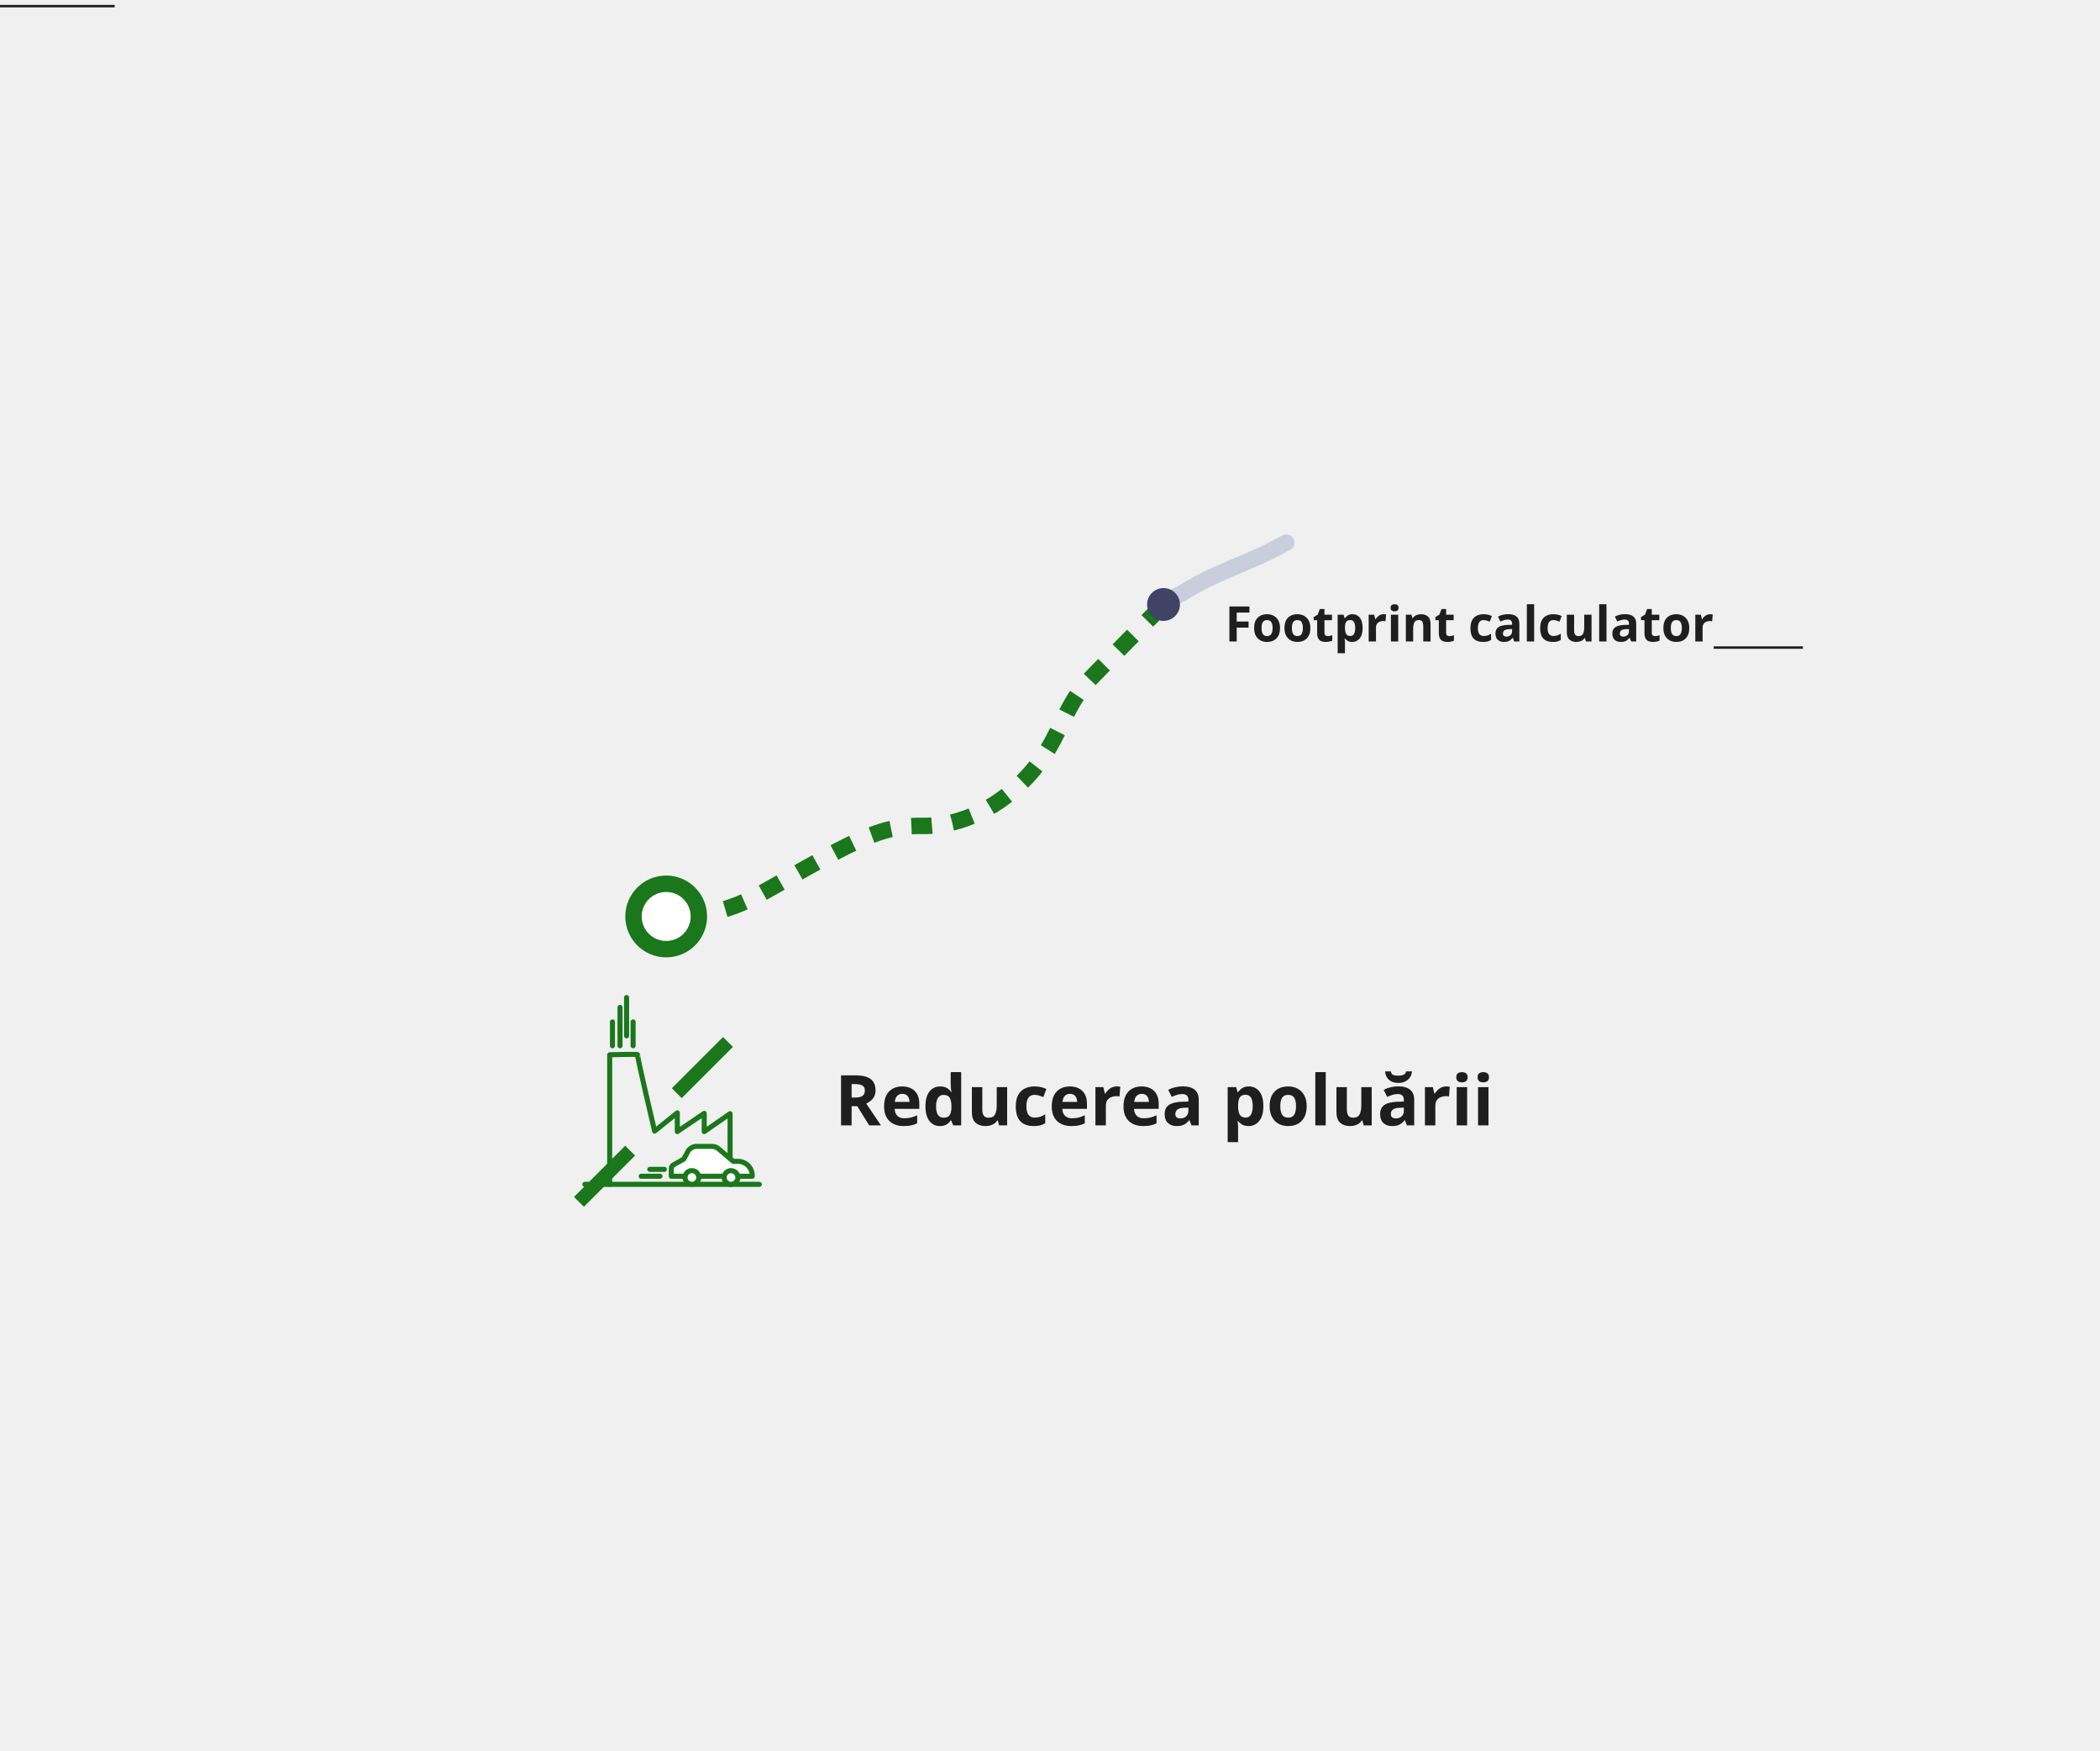
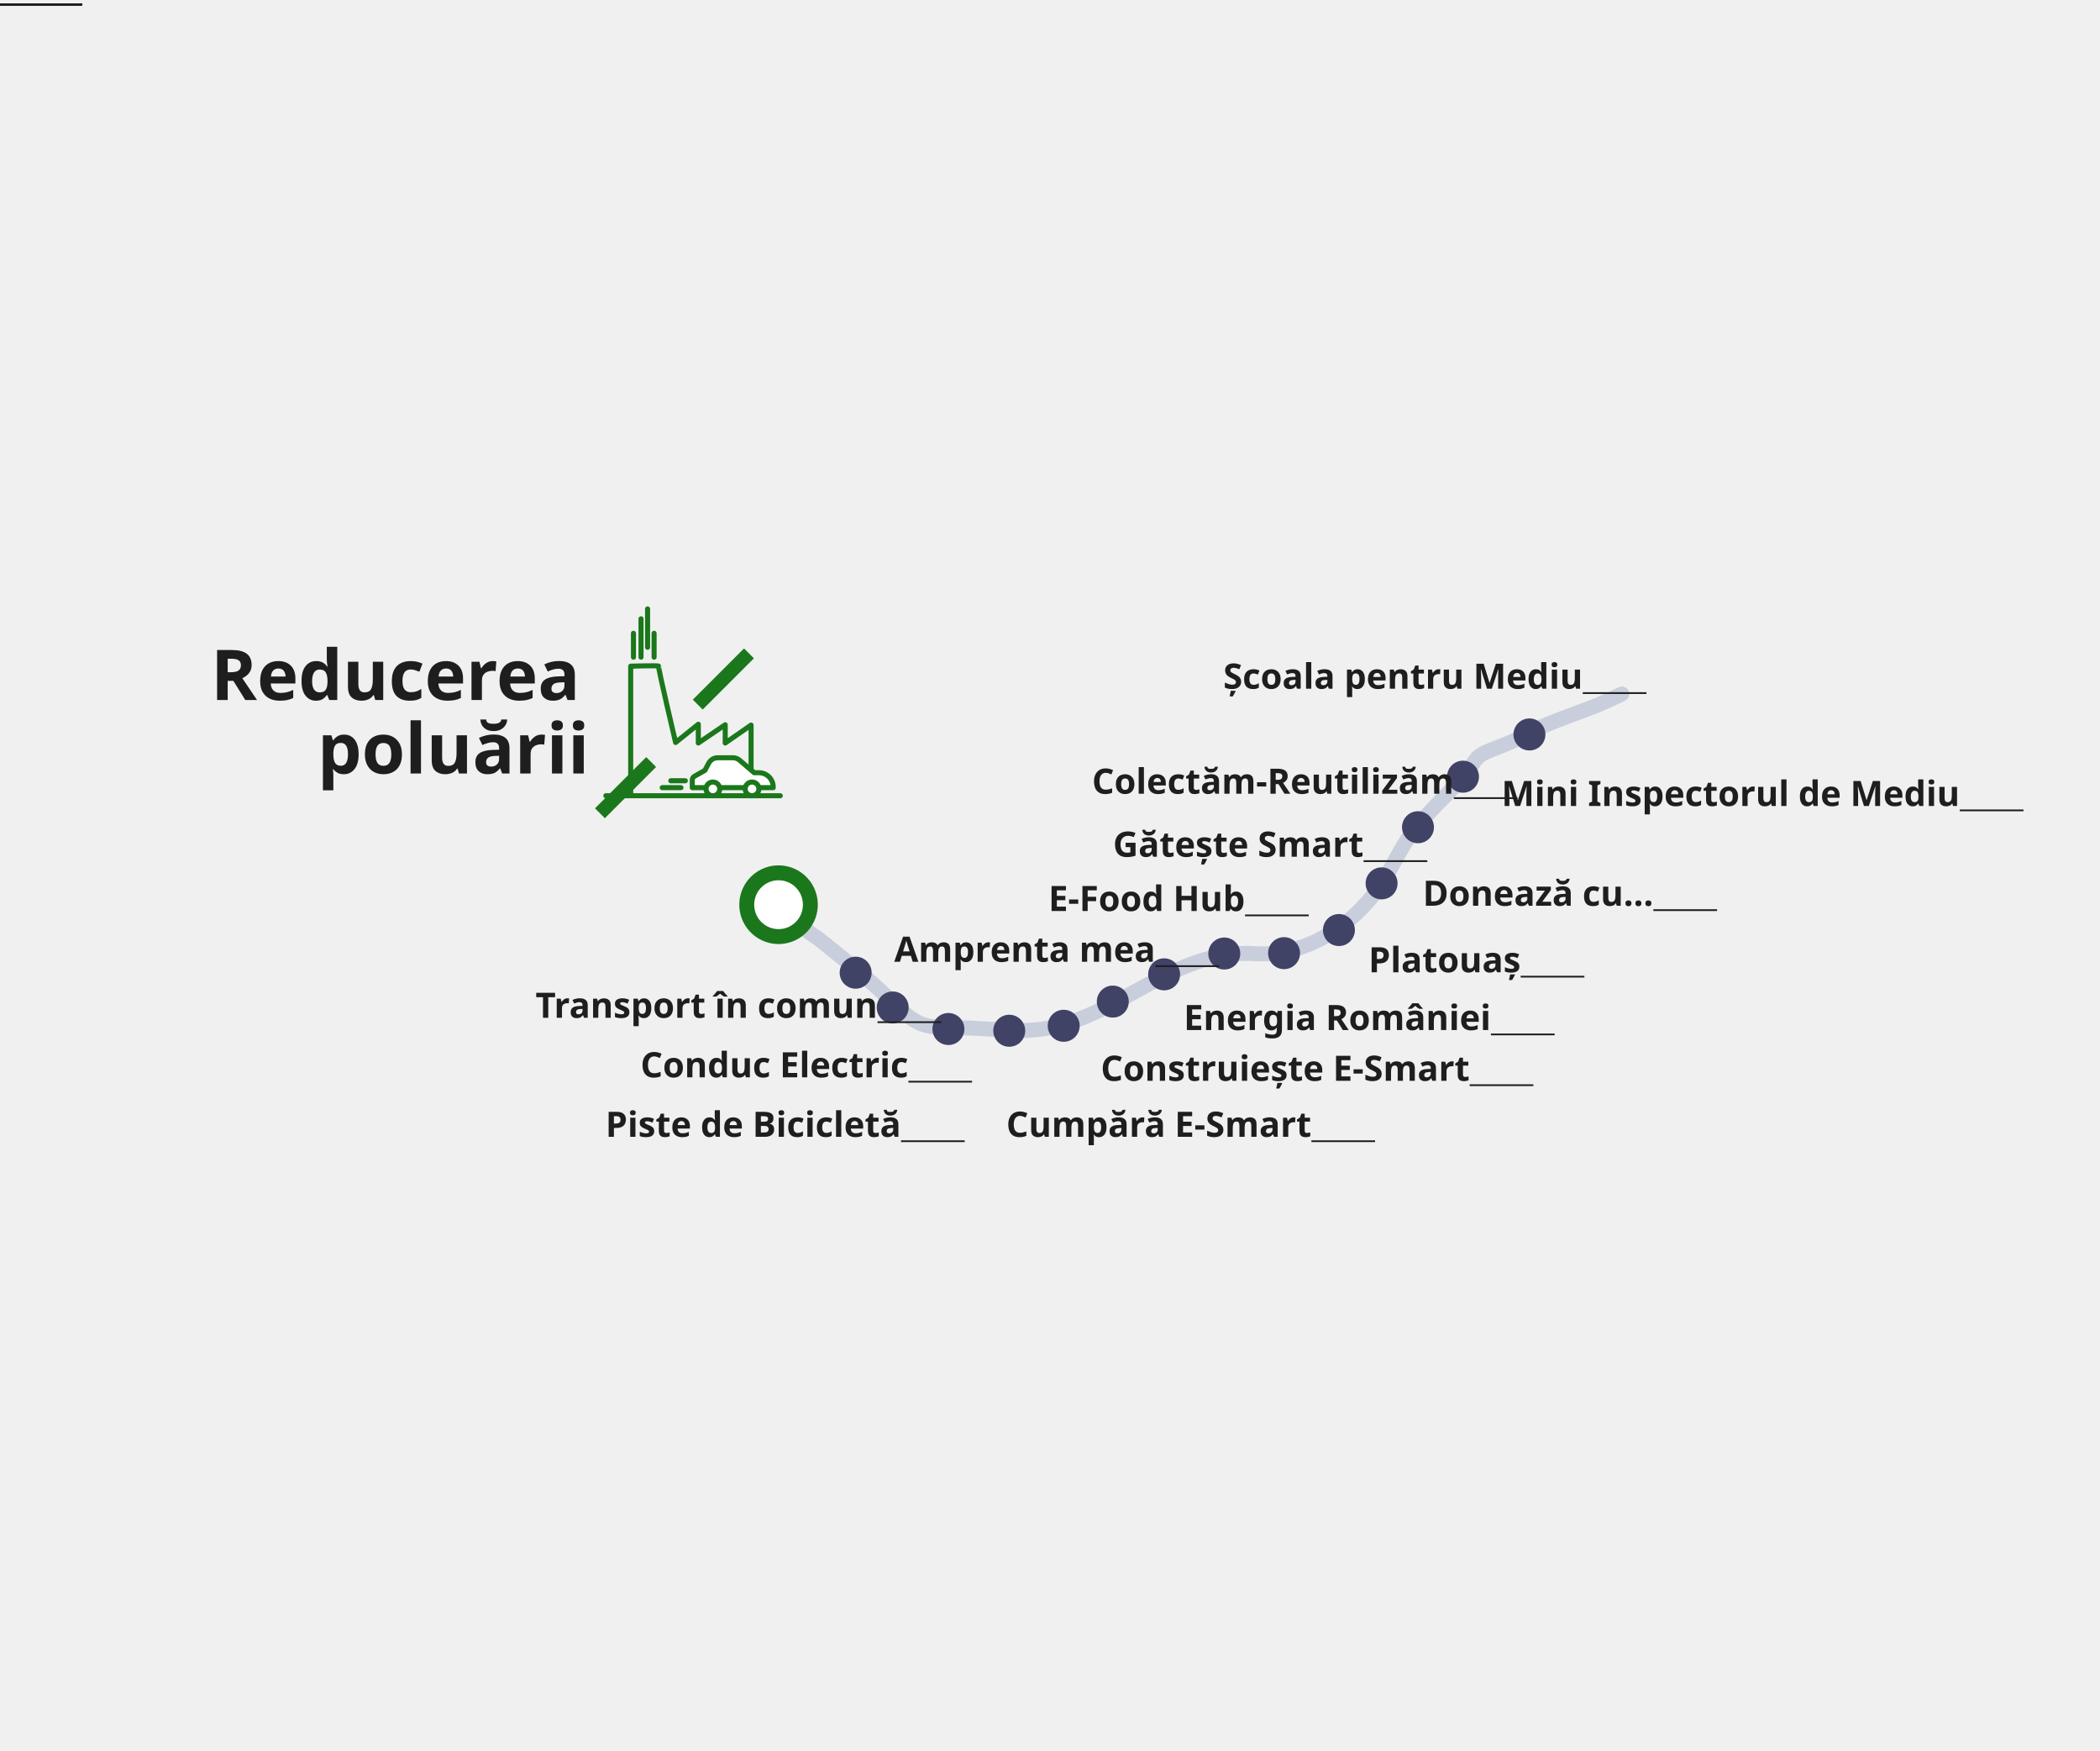
<svg xmlns="http://www.w3.org/2000/svg" viewBox="0 0 1200 1000" fill="none">
  <g id="segment-environment-04-reducerea-poluarii">
-     <g id="Group 1176">
-       <g id="Group 1121">
-         <path id="Vector" d="M735.012 310C729.461 312.975 723.911 315.926 718.31 318.401C713.634 320.452 709.058 322.377 704.532 324.277C695.381 328.178 686.554 332.079 678.153 337.279C673.802 339.955 669.752 341.83 665.626 343.681" stroke="#C8CEDB" stroke-width="9.381" stroke-miterlimit="10" stroke-linecap="round" stroke-linejoin="round" />
-         <path id="Vector_2" d="M663.8 346.299C660.524 350.025 621.918 388.389 618.868 392.314C616.067 395.89 613.717 399.715 611.542 403.641C607.091 411.742 603.515 420.244 598.89 427.945C595.664 433.296 591.813 438.447 587.413 443.248C572.06 460 550.307 472.202 527.028 471.827C525.903 471.802 524.802 471.802 523.702 471.827C503.249 472.327 488.997 479.579 445.239 504.633C432.187 512.109 420.16 519.085 404.408 521.585C402.607 521.886 397.682 522.586 391.355 523.061" stroke="#1B771B" stroke-width="9.381" stroke-miterlimit="10" stroke-linejoin="round" stroke-dasharray="11.73 11.73" />
-         <path id="Vector_3" d="M380.678 542.239C390.994 542.239 399.356 533.876 399.356 523.561C399.356 513.245 390.994 504.882 380.678 504.882C370.362 504.882 362 513.245 362 523.561C362 533.876 370.362 542.239 380.678 542.239Z" fill="white" stroke="#1B771B" stroke-width="9.381" stroke-miterlimit="10" stroke-linecap="round" stroke-linejoin="round" />
-         <path id="Vector_4" d="M664.876 354.707C670.054 354.707 674.252 350.509 674.252 345.331C674.252 340.152 670.054 335.954 664.876 335.954C659.697 335.954 655.499 340.152 655.499 345.331C655.499 350.509 659.697 354.707 664.876 354.707Z" fill="#404366" />
+     <g id="Group 1187">
+       <g id="icon-reducerea-poluarii 1" clip-path="url(#clip0)">
+         <path id="Vector" d="M360.397 454.597V380.575C360.397 380.575 376.86 380.075 376.36 380.575C375.86 381.075 386.071 424.171 386.071 424.171L399.033 413.751V424.463L414.413 414.043V424.463L429.188 414.231V454.597" stroke="#1B771B" stroke-width="2.893" stroke-linecap="round" stroke-linejoin="round" />
+         <path id="Vector_2" d="M346.204 454.595H445.878" stroke="#1B771B" stroke-width="2.893" stroke-linecap="round" stroke-linejoin="round" />
+         <path id="Vector_3" d="M395.593 449.97V445.573C395.597 445.148 395.713 444.732 395.929 444.366C396.144 444 396.453 443.698 396.823 443.489L402.783 440.113L405.013 435.945C405.508 435.023 406.245 434.252 407.144 433.717C408.043 433.18 409.072 432.899 410.118 432.903H418.85C420.244 432.904 421.59 433.407 422.643 434.32L430.979 441.447H433.709C435.866 441.452 437.933 442.313 439.457 443.841C440.98 445.368 441.836 447.438 441.836 449.595V449.97H395.593Z" fill="white" stroke="#1B771B" stroke-width="2.893" stroke-linecap="round" stroke-linejoin="round" />
+         <path id="Vector_4" d="M407.364 454.596C409.528 454.596 411.283 452.842 411.283 450.678C411.283 448.515 409.528 446.76 407.364 446.76C405.201 446.76 403.447 448.515 403.447 450.678C403.447 452.842 405.201 454.596 407.364 454.596Z" fill="white" stroke="#1B771B" stroke-width="2.893" stroke-linecap="round" stroke-linejoin="round" />
+         <path id="Vector_5" d="M429.728 454.596C431.892 454.596 433.646 452.842 433.646 450.678C433.646 448.515 431.892 446.76 429.728 446.76C427.564 446.76 425.811 448.515 425.811 450.678C425.811 452.842 427.564 454.596 429.728 454.596Z" fill="white" stroke="#1B771B" stroke-width="2.893" stroke-linecap="round" stroke-linejoin="round" />
+         <path id="Vector_6" d="M391.632 446.03H383.317" stroke="#1B771B" stroke-width="2.893" stroke-linecap="round" stroke-linejoin="round" />
+         <path id="Vector_7" d="M389.132 449.97H378.421" stroke="#1B771B" stroke-width="2.893" stroke-linecap="round" stroke-linejoin="round" />
+         <path id="Vector_8" d="M361.979 375.427V361.798" stroke="#1B771B" stroke-width="2.893" stroke-linecap="round" stroke-linejoin="round" />
+         <path id="Vector_9" d="M373.772 375.427V361.798" stroke="#1B771B" stroke-width="2.893" stroke-linecap="round" stroke-linejoin="round" />
+         <path id="Vector_10" d="M366.292 375.426V353.503" stroke="#1B771B" stroke-width="2.893" stroke-linecap="round" stroke-linejoin="round" />
+         <path id="Vector_11" d="M370.043 369.78V347.857" stroke="#1B771B" stroke-width="2.893" stroke-linecap="round" stroke-linejoin="round" />
+         <path id="Vector_12" d="M425.156 370.442L395.891 399.707L401.535 405.35L430.8 376.085L425.156 370.442Z" fill="#1B771B" />
+         <path id="Vector_13" d="M369.265 432.517L340 461.782L345.644 467.426L374.909 438.161L369.265 432.517Z" fill="#1B771B" />
      </g>
-       <g id="icon-reducerea-poluarii 1" clip-path="url(#clip0)">
-         <path id="Vector_5" d="M348.396 676.597V602.575C348.396 602.575 364.86 602.075 364.359 602.575C363.859 603.075 374.07 646.171 374.07 646.171L387.033 635.751V646.463L402.412 636.043V646.463L417.187 636.231V676.597" stroke="#1B771B" stroke-width="2.893" stroke-linecap="round" stroke-linejoin="round" />
-         <path id="Vector_6" d="M334.204 676.595H433.879" stroke="#1B771B" stroke-width="2.893" stroke-linecap="round" stroke-linejoin="round" />
-         <path id="Vector_7" d="M383.594 671.97V667.573C383.598 667.148 383.713 666.732 383.929 666.366C384.145 666 384.454 665.698 384.823 665.489L390.783 662.113L393.013 657.945C393.509 657.023 394.245 656.252 395.144 655.717C396.044 655.18 397.072 654.899 398.119 654.903H406.851C408.244 654.904 409.591 655.407 410.644 656.32L418.979 663.447H421.709C423.867 663.452 425.934 664.313 427.457 665.841C428.981 667.368 429.837 669.438 429.837 671.595V671.97H383.594Z" fill="white" stroke="#1B771B" stroke-width="2.893" stroke-linecap="round" stroke-linejoin="round" />
-         <path id="Vector_8" d="M395.365 676.596C397.529 676.596 399.283 674.842 399.283 672.678C399.283 670.515 397.529 668.76 395.365 668.76C393.201 668.76 391.447 670.515 391.447 672.678C391.447 674.842 393.201 676.596 395.365 676.596Z" fill="white" stroke="#1B771B" stroke-width="2.893" stroke-linecap="round" stroke-linejoin="round" />
-         <path id="Vector_9" d="M417.728 676.596C419.892 676.596 421.646 674.842 421.646 672.678C421.646 670.515 419.892 668.76 417.728 668.76C415.564 668.76 413.811 670.515 413.811 672.678C413.811 674.842 415.564 676.596 417.728 676.596Z" fill="white" stroke="#1B771B" stroke-width="2.893" stroke-linecap="round" stroke-linejoin="round" />
-         <path id="Vector_10" d="M379.632 668.03H371.317" stroke="#1B771B" stroke-width="2.893" stroke-linecap="round" stroke-linejoin="round" />
-         <path id="Vector_11" d="M377.132 671.97H366.421" stroke="#1B771B" stroke-width="2.893" stroke-linecap="round" stroke-linejoin="round" />
-         <path id="Vector_12" d="M349.979 597.427V583.798" stroke="#1B771B" stroke-width="2.893" stroke-linecap="round" stroke-linejoin="round" />
-         <path id="Vector_13" d="M361.772 597.427V583.798" stroke="#1B771B" stroke-width="2.893" stroke-linecap="round" stroke-linejoin="round" />
-         <path id="Vector_14" d="M354.292 597.426V575.503" stroke="#1B771B" stroke-width="2.893" stroke-linecap="round" stroke-linejoin="round" />
-         <path id="Vector_15" d="M358.044 591.78V569.857" stroke="#1B771B" stroke-width="2.893" stroke-linecap="round" stroke-linejoin="round" />
-         <path id="Vector_16" d="M413.156 592.442L383.891 621.707L389.534 627.35L418.8 598.085L413.156 592.442Z" fill="#1B771B" />
-         <path id="Vector_17" d="M357.265 654.517L328 683.782L333.644 689.426L362.909 660.161L357.265 654.517Z" fill="#1B771B" />
+       <text id="Reducerea â¨poluÄrii" fill="#1E1E1E" xml:space="preserve" style="white-space: pre" font-family="Titillium Web" font-size="40" font-weight="600" letter-spacing="0px">
+         <tspan x="120.469" y="399.9">Reducerea  + </tspan>
+         <tspan x="181.406" y="441.9">poluării</tspan>
+       </text>
+       <g id="Group 1186">
+         <path id="Vector_14" d="M450.721 518.134C451.941 519.68 453.034 521.341 454.103 523.002C455.877 525.745 457.651 528.487 460.009 530.72C462.436 533.029 465.554 534.637 468.117 536.635C473.997 541.227 479.771 545.985 485.64 550.796C492.848 556.695 499.382 562.416 506.13 568.781C508.978 571.475 511.977 574.592 515.208 577.451C519.327 581.107 523.832 584.342 528.837 585.695C536.923 587.874 546.516 586.949 554.855 587.333C560.568 587.596 566.299 588.006 572.035 588.295C575.73 588.489 579.402 588.634 583.078 588.681C587.461 588.736 591.691 588.419 595.835 587.828C610.357 585.689 623.514 579.85 636.297 573.139C660.938 560.211 684.367 544.005 714.059 544.689C715.129 544.714 716.199 544.763 717.292 544.837C739.908 546.27 761.607 535.355 777.287 519.695C781.757 515.214 785.756 510.369 789.132 505.299C792.848 499.733 795.954 493.675 799.323 487.703C800.358 485.846 801.417 484.015 802.525 482.186C804.791 478.457 807.273 474.836 810.156 471.478C813.323 467.791 816.604 464.255 819.956 460.772C825.791 454.693 831.764 448.767 837.367 442.434C842.739 436.358 841.531 432.957 850.106 429.275C852.766 428.128 855.27 427.169 857.776 426.186C861.895 424.569 865.894 422.922 870.244 420.51C878.669 415.844 887.403 412.414 896.476 409.023C900.938 407.349 905.497 405.703 910.135 403.915C915.716 401.755 921.222 399.127 926.752 396.477" stroke="#C8CEDB" stroke-width="8.517" stroke-miterlimit="10" stroke-linecap="round" stroke-linejoin="round" />
+         <path id="Vector_15" d="M444.048 535.039C454.078 535.501 462.584 527.727 463.047 517.677C463.51 507.626 455.754 499.104 445.724 498.642C435.694 498.18 427.188 505.953 426.725 516.004C426.263 526.055 434.018 534.577 444.048 535.039Z" fill="white" stroke="#1B771B" stroke-width="8.517" stroke-miterlimit="10" stroke-linecap="round" stroke-linejoin="round" />
+         <path id="Vector_16" d="M873.546 428.719C878.581 428.951 882.851 425.048 883.084 420.003C883.316 414.957 879.423 410.679 874.387 410.447C869.352 410.215 865.082 414.118 864.85 419.163C864.618 424.209 868.511 428.487 873.546 428.719Z" fill="#404366" />
+         <path id="Vector_17" d="M835.572 452.849C840.608 453.081 844.878 449.178 845.11 444.133C845.342 439.087 841.449 434.809 836.414 434.577C831.379 434.345 827.109 438.248 826.876 443.293C826.644 448.339 830.537 452.617 835.572 452.849Z" fill="#404366" />
+         <path id="Vector_18" d="M809.857 481.718C814.892 481.95 819.162 478.048 819.394 473.002C819.627 467.956 815.733 463.678 810.698 463.446C805.663 463.215 801.393 467.117 801.16 472.162C800.928 477.208 804.822 481.486 809.857 481.718Z" fill="#404366" />
+         <path id="Vector_19" d="M789.06 513.792C794.095 514.024 798.365 510.122 798.597 505.076C798.829 500.031 794.936 495.752 789.901 495.521C784.866 495.289 780.596 499.191 780.364 504.237C780.131 509.282 784.025 513.56 789.06 513.792Z" fill="#404366" />
+         <path id="Vector_20" d="M764.686 540.453C769.721 540.684 773.991 536.782 774.223 531.737C774.456 526.691 770.562 522.413 765.527 522.181C760.492 521.949 756.222 525.852 755.989 530.897C755.757 535.943 759.651 540.221 764.686 540.453Z" fill="#404366" />
+         <path id="Vector_21" d="M733.332 553.657C738.367 553.889 742.637 549.987 742.87 544.941C743.102 539.896 739.209 535.617 734.173 535.386C729.138 535.154 724.868 539.056 724.636 544.101C724.404 549.147 728.297 553.425 733.332 553.657Z" fill="#404366" />
+         <path id="Vector_22" d="M699.167 553.866C704.202 554.098 708.472 550.196 708.705 545.15C708.937 540.105 705.044 535.826 700.008 535.595C694.973 535.363 690.703 539.265 690.471 544.311C690.239 549.356 694.132 553.634 699.167 553.866Z" fill="#404366" />
+         <path id="Vector_23" d="M664.801 565.76C669.836 565.992 674.106 562.089 674.338 557.044C674.571 551.998 670.677 547.72 665.642 547.488C660.607 547.257 656.337 551.159 656.105 556.204C655.872 561.25 659.766 565.528 664.801 565.76Z" fill="#404366" />
+         <path id="Vector_24" d="M635.461 581.328C640.496 581.559 644.766 577.657 644.999 572.612C645.231 567.566 641.337 563.288 636.302 563.056C631.267 562.824 626.997 566.727 626.765 571.772C626.533 576.818 630.426 581.096 635.461 581.328Z" fill="#404366" />
+         <path id="Vector_25" d="M607.413 595.148C612.448 595.38 616.718 591.478 616.951 586.432C617.183 581.387 613.29 577.108 608.255 576.877C603.219 576.645 598.949 580.547 598.717 585.593C598.485 590.638 602.378 594.916 607.413 595.148Z" fill="#404366" />
+         <path id="Vector_26" d="M576.292 597.988C581.327 598.219 585.597 594.317 585.83 589.272C586.062 584.226 582.168 579.948 577.133 579.716C572.098 579.484 567.828 583.386 567.596 588.432C567.364 593.478 571.257 597.756 576.292 597.988Z" fill="#404366" />
+         <path id="Vector_27" d="M541.524 596.997C546.56 597.229 550.83 593.327 551.062 588.281C551.294 583.235 547.401 578.957 542.366 578.725C537.331 578.494 533.061 582.396 532.828 587.441C532.596 592.487 536.489 596.765 541.524 596.997Z" fill="#404366" />
+         <path id="Vector_28" d="M509.687 584.691C514.722 584.923 518.992 581.021 519.224 575.975C519.456 570.93 515.563 566.652 510.528 566.42C505.493 566.188 501.223 570.09 500.99 575.136C500.758 580.181 504.652 584.46 509.687 584.691Z" fill="#404366" />
+         <path id="Vector_29" d="M488.529 564.821C493.564 565.053 497.834 561.151 498.066 556.105C498.298 551.059 494.405 546.781 489.37 546.549C484.335 546.318 480.065 550.22 479.832 555.265C479.6 560.311 483.493 564.589 488.529 564.821Z" fill="#404366" />
      </g>
-       <text id="Reducerea poluÄrii" fill="#1E1E1E" xml:space="preserve" style="white-space: pre" font-family="Titillium Web" font-size="40" font-weight="600" letter-spacing="0px">
-         <tspan x="477" y="642.9">Reducerea poluării</tspan>
+       <text class="btn-project" text-decoration="underline" cursor="pointer" data-projectid="1" id="Ècoala pentru Mediu" fill="#1E1E1E" xml:space="preserve" style="white-space: pre" font-family="Titillium Web" font-size="20" font-weight="600" letter-spacing="0px">
+         <tspan x="699" y="393.45">Școala pentru Mediu</tspan>
      </text>
-       <text class="btn-project" text-decoration="underline" cursor="pointer" data-projectid="1" id="Footprint calculator" fill="#1E1E1E" xml:space="preserve" style="white-space: pre" font-family="Titillium Web" font-size="28" font-weight="600" letter-spacing="0px">
-         <tspan x="700" y="366.45">Footprint calculator</tspan>
+       <text class="btn-project" text-decoration="underline" cursor="pointer" data-projectid="2" id="Mini Inspectorul de Mediu" fill="#1E1E1E" xml:space="preserve" style="white-space: pre" font-family="Titillium Web" font-size="20" font-weight="600" letter-spacing="0px">
+         <tspan x="858" y="460.45">Mini Inspectorul de Mediu</tspan>
+       </text>
+       <text class="btn-project" text-decoration="underline" cursor="pointer" data-projectid="3" id="ColectÄm-ReutilizÄm" fill="#1E1E1E" xml:space="preserve" style="white-space: pre" font-family="Titillium Web" font-size="20" font-weight="600" letter-spacing="0px">
+         <tspan x="624" y="453.45">Colectăm-Reutilizăm</tspan>
+       </text>
+       <text class="btn-project" text-decoration="underline" cursor="pointer" data-projectid="4" id="DoneazÄ cu..." fill="#1E1E1E" xml:space="preserve" style="white-space: pre" font-family="Titillium Web" font-size="20" font-weight="600" letter-spacing="0px">
+         <tspan x="813" y="517.45">Donează cu...</tspan>
+       </text>
+       <text class="btn-project" text-decoration="underline" cursor="pointer" data-projectid="5" id="GÄteÈte Smart" fill="#1E1E1E" xml:space="preserve" style="white-space: pre" font-family="Titillium Web" font-size="20" font-weight="600" letter-spacing="0px">
+         <tspan x="636" y="489.45">Gătește Smart</tspan>
+       </text>
+       <text class="btn-project" text-decoration="underline" cursor="pointer" data-projectid="6" id="PlatouaÈ" fill="#1E1E1E" xml:space="preserve" style="white-space: pre" font-family="Titillium Web" font-size="20" font-weight="600" letter-spacing="0px">
+         <tspan x="782" y="555.45">Platouaș</tspan>
+       </text>
+       <text class="btn-project" text-decoration="underline" cursor="pointer" data-projectid="7" id="E-Food Hub" fill="#1E1E1E" xml:space="preserve" style="white-space: pre" font-family="Titillium Web" font-size="20" font-weight="600" letter-spacing="0px">
+         <tspan x="599.102" y="520.45">E-Food Hub</tspan>
+       </text>
+       <text class="btn-project" text-decoration="underline" cursor="pointer" data-projectid="8" id="Amprenta mea" fill="#1E1E1E" xml:space="preserve" style="white-space: pre" font-family="Titillium Web" font-size="20" font-weight="600" letter-spacing="0px">
+         <tspan x="511" y="549.45">Amprenta mea</tspan>
+       </text>
+       <text class="btn-project" text-decoration="underline" cursor="pointer" data-projectid="9" id="Energia RomÃ¢niei" fill="#1E1E1E" xml:space="preserve" style="white-space: pre" font-family="Titillium Web" font-size="20" font-weight="600" letter-spacing="0px">
+         <tspan x="676.41" y="588.45">Energia României</tspan>
+       </text>
+       <text class="btn-project" text-decoration="underline" cursor="pointer" data-projectid="10" id="ConstruieÈte E-Smart" fill="#1E1E1E" xml:space="preserve" style="white-space: pre" font-family="Titillium Web" font-size="20" font-weight="600" letter-spacing="0px">
+         <tspan x="629" y="617.45">Construiește E-Smart</tspan>
+       </text>
+       <text class="btn-project" text-decoration="underline" cursor="pointer" data-projectid="11" id="CumpÄrÄ E-Smart" fill="#1E1E1E" xml:space="preserve" style="white-space: pre" font-family="Titillium Web" font-size="20" font-weight="600" letter-spacing="0px">
+         <tspan x="575" y="649.45">Cumpără E-Smart</tspan>
+       </text>
+       <text class="btn-project" text-decoration="underline" cursor="pointer" data-projectid="12" id="Piste de BicicletÄ" fill="#1E1E1E" xml:space="preserve" style="white-space: pre" font-family="Titillium Web" font-size="20" font-weight="600" letter-spacing="0px">
+         <tspan x="346" y="649.45">Piste de Bicicletă</tspan>
+       </text>
+       <text class="btn-project" text-decoration="underline" cursor="pointer" data-projectid="13" id="Conduc Electric" fill="#1E1E1E" xml:space="preserve" style="white-space: pre" font-family="Titillium Web" font-size="20" font-weight="600" letter-spacing="0px">
+         <tspan x="366" y="615.45">Conduc Electric</tspan>
+       </text>
+       <text class="btn-project" text-decoration="underline" cursor="pointer" data-projectid="14" id="Transport Ã®n comun" fill="#1E1E1E" xml:space="preserve" style="white-space: pre" font-family="Titillium Web" font-size="20" font-weight="600" letter-spacing="0px">
+         <tspan x="306" y="581.45">Transport+ în comun</tspan>
      </text>
    </g>
  </g>
  <defs>
    <clipPath id="clip0">
-       <rect width="108" height="123.429" fill="white" transform="translate(328 566)" />
+       <rect width="108" height="123.429" fill="white" transform="translate(340 344)" />
    </clipPath>
  </defs>
</svg>
